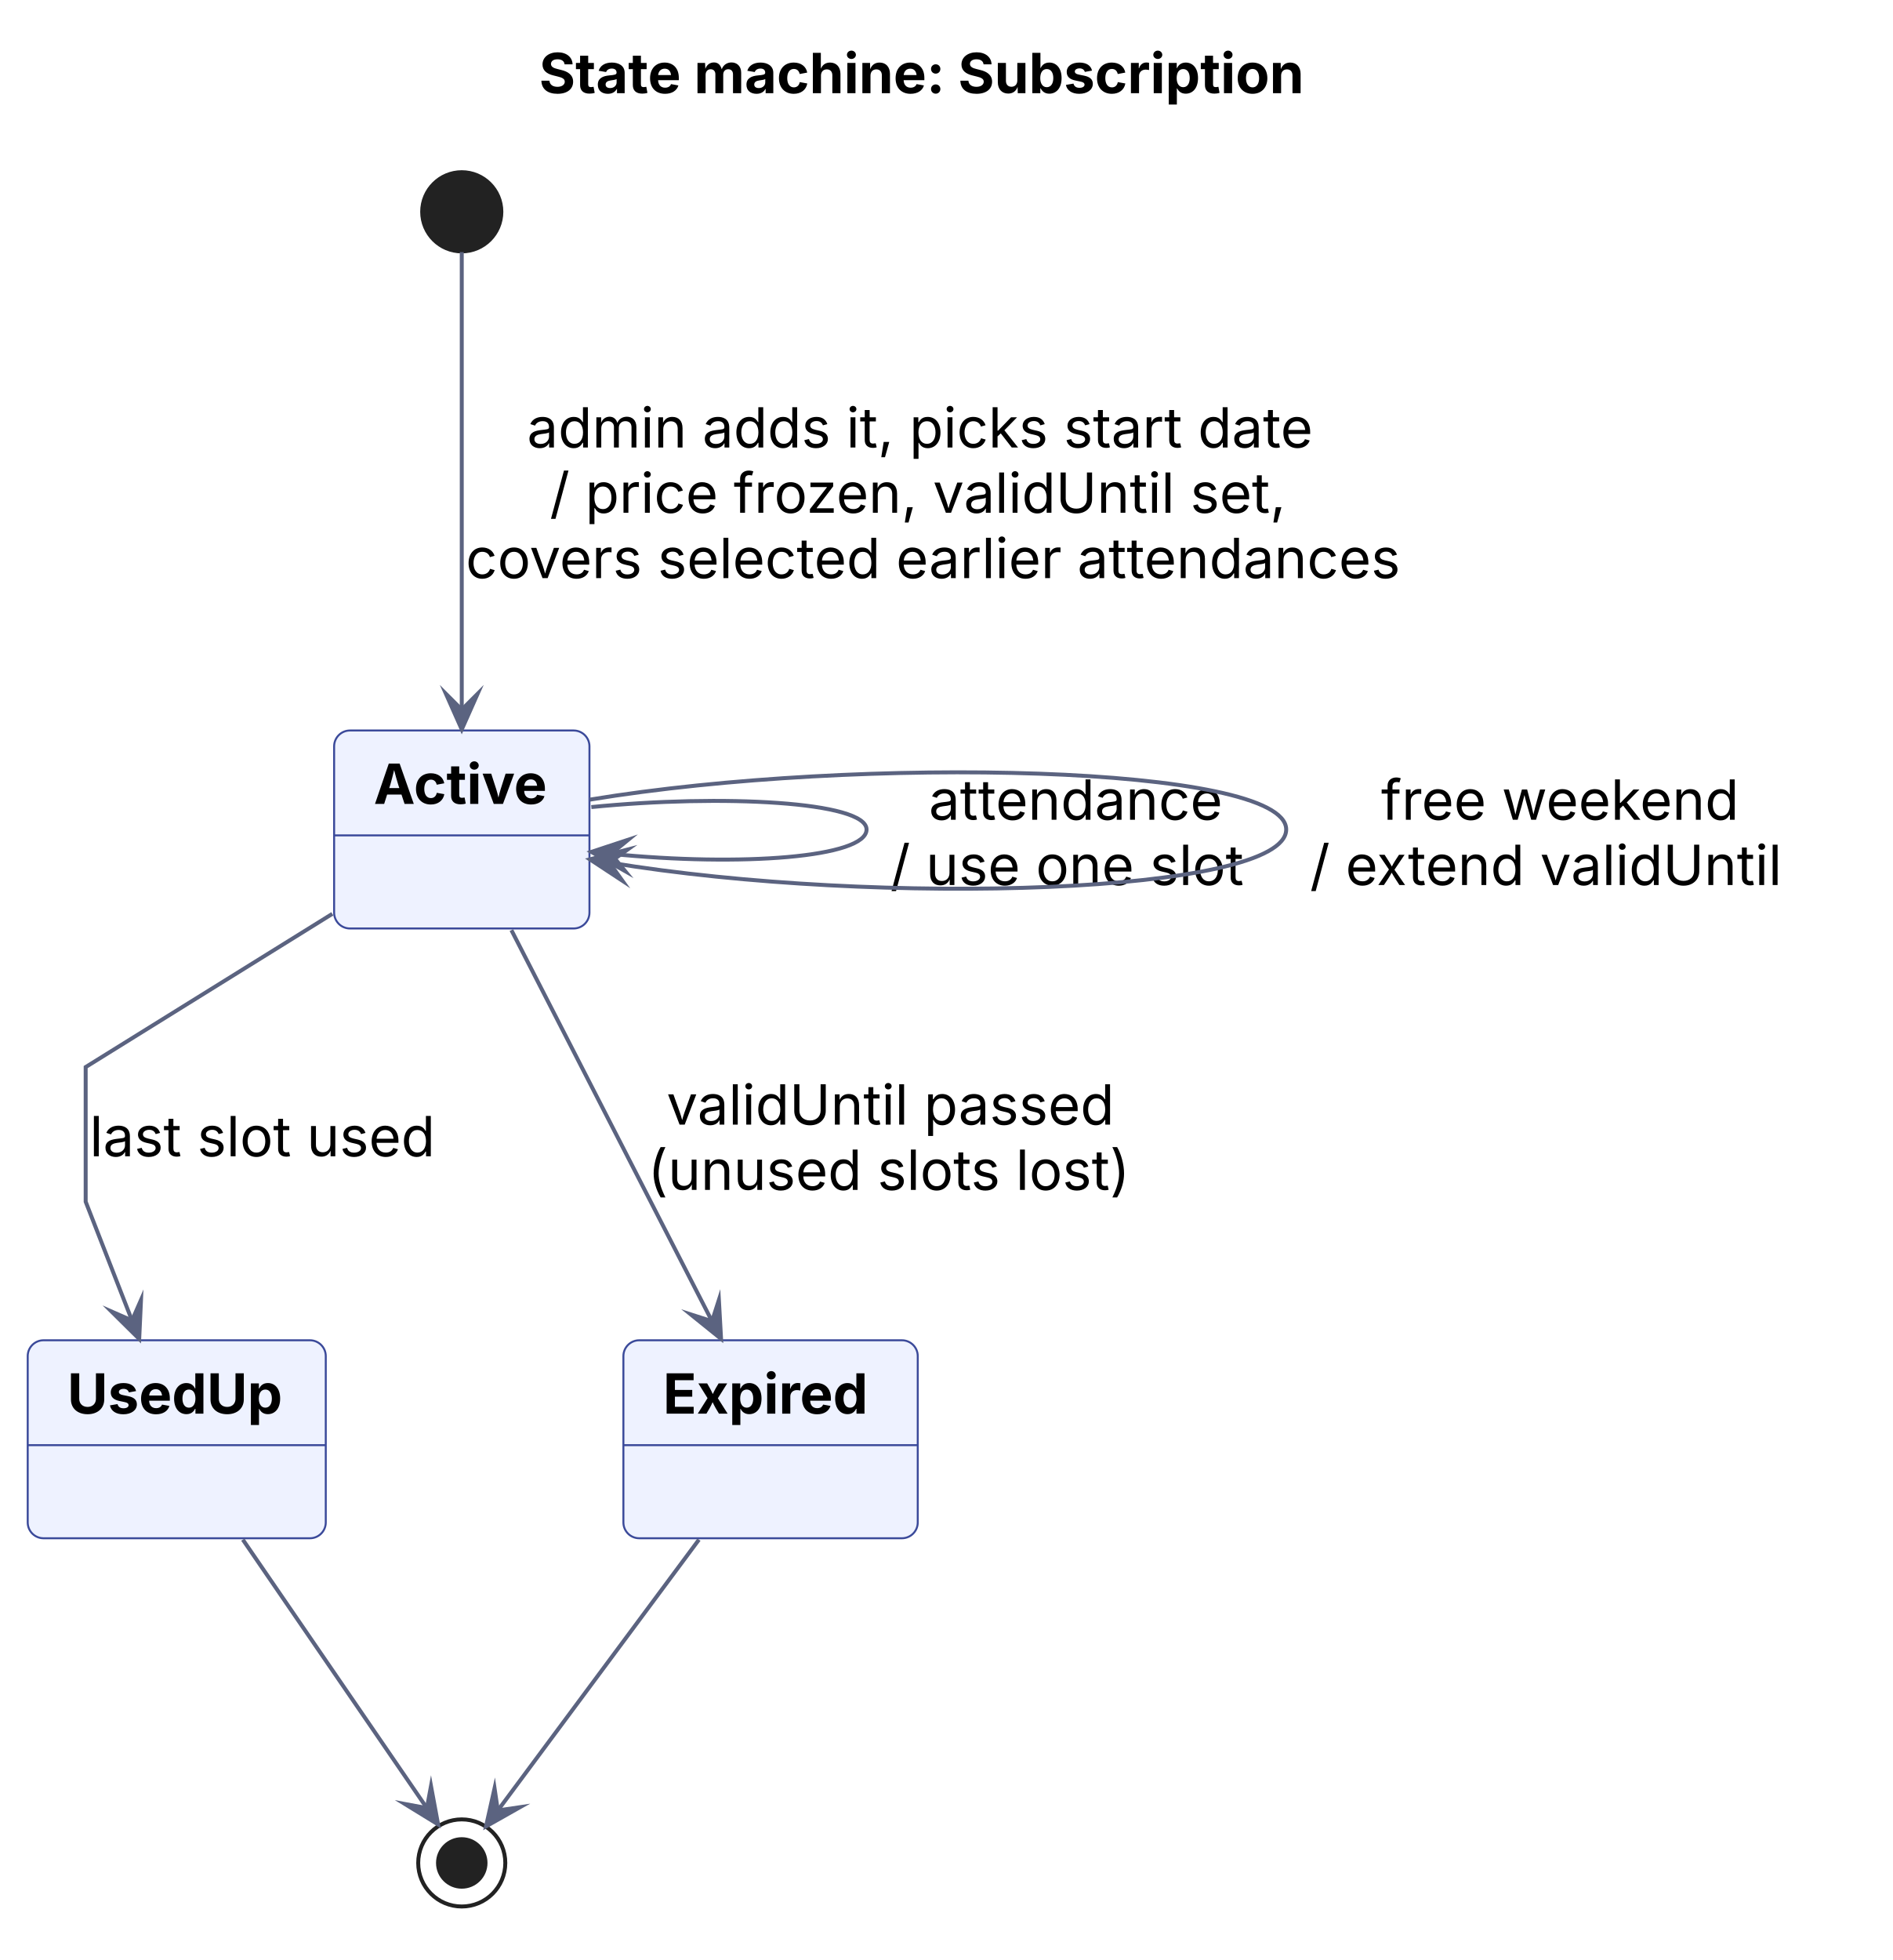
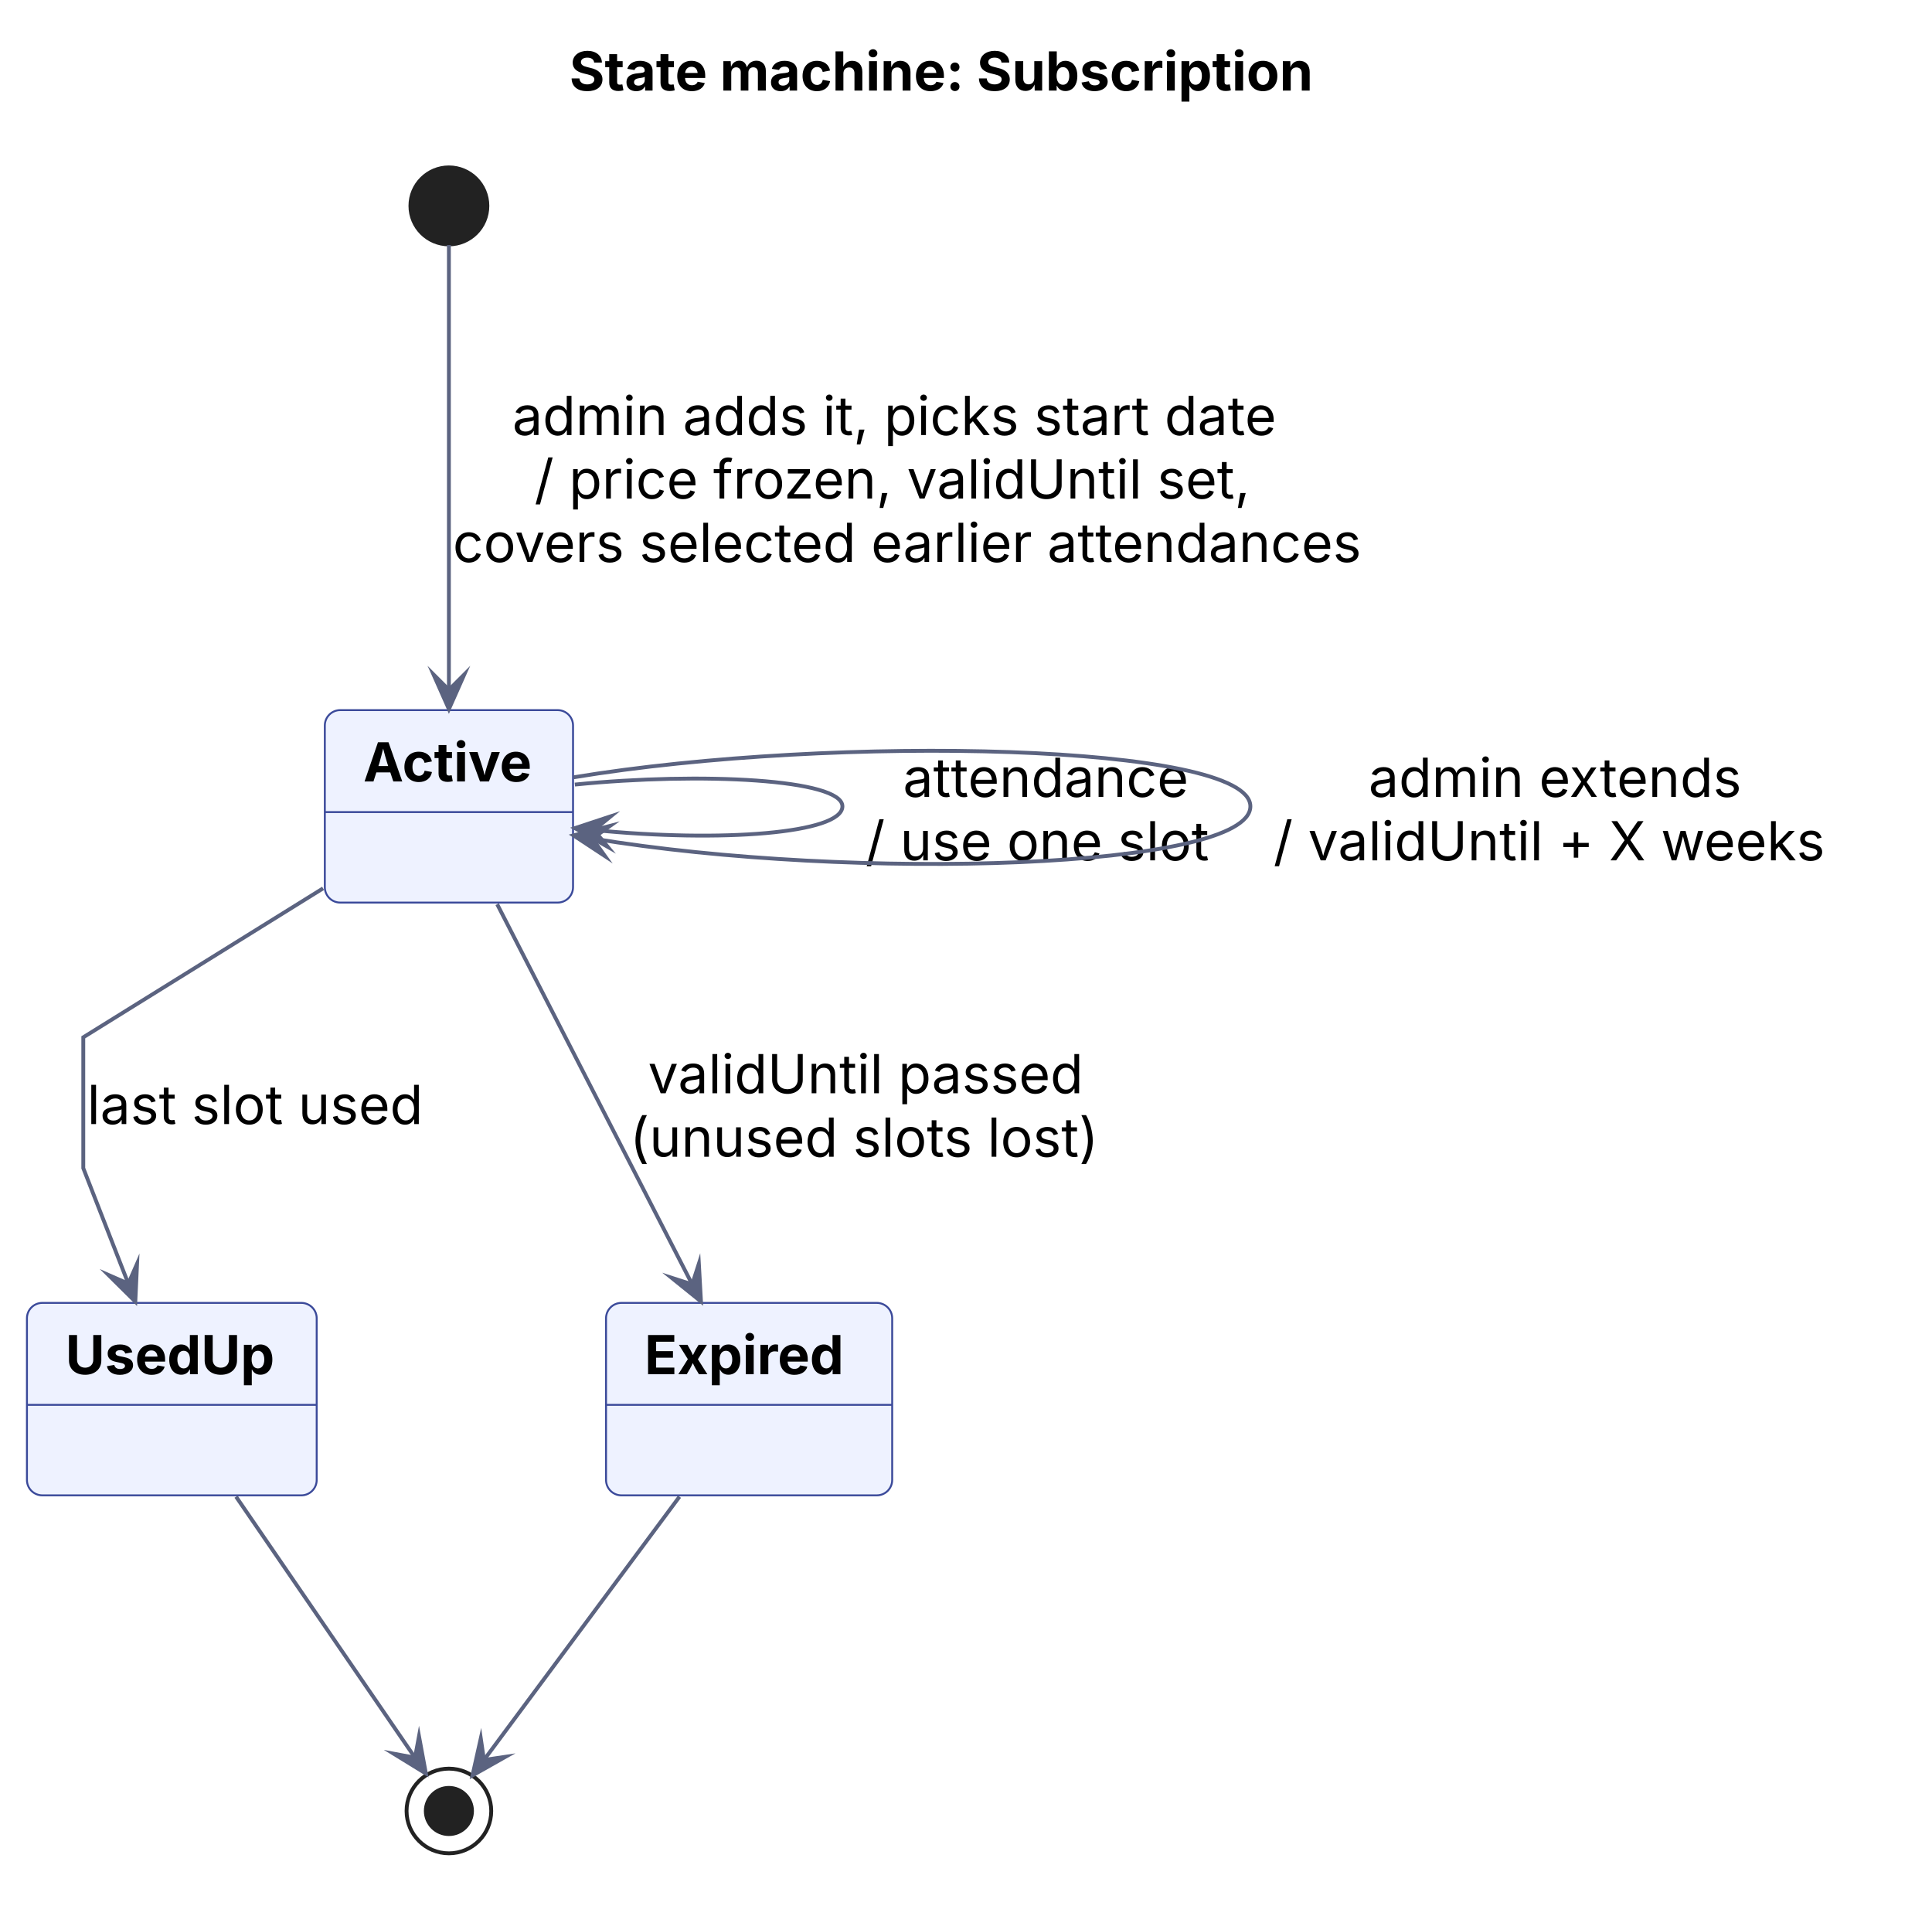
- <svg xmlns="http://www.w3.org/2000/svg" version="1.1" data-diagram-type="STATE" style="width:478px;height:495px;background:#FFFFFF;" width="478px" height="495px" viewBox="0 0 478 495" zoomAndPan="magnify" preserveAspectRatio="none" contentStyleType="text/css">
+ <svg xmlns="http://www.w3.org/2000/svg" version="1.1" data-diagram-type="STATE" style="width:502px;height:495px;background:#FFFFFF;" width="502px" height="495px" viewBox="0 0 502 495" zoomAndPan="magnify" preserveAspectRatio="none" contentStyleType="text/css">
  <defs />
  <g font-family="sans-serif" lengthAdjust="spacing">
    <g class="title" data-source-line="5">
-       <text x="136.177" y="23.535" fill="#000" font-size="14" textLength="199.261" font-weight="700" font-family="Inter">State machine: Subscription</text>
+       <text x="147.945" y="23.535" fill="#000" font-size="14" textLength="199.261" font-weight="700" font-family="Inter">State machine: Subscription</text>
    </g>
    <g class="start_entity" data-qualified-name=".start." id="ent0001" data-source-line="6">
      <ellipse cx="116.64" cy="53.488" rx="10" ry="10" fill="#222" style="stroke:#222;stroke-width:1;" />
    </g>
    <g class="entity" data-qualified-name="Active" id="ent0002" data-source-line="6">
      <rect x="84.4" y="184.488" width="64.495" height="50" fill="#EEF2FF" style="stroke:#3B4A9A;stroke-width:0.5;" rx="4" ry="4" />
      <line x1="84.4" y1="210.977" x2="148.895" y2="210.977" style="stroke:#3B4A9A;stroke-width:0.5;" />
      <text x="94.4" y="203.023" fill="#000" font-size="14" textLength="44.495" font-weight="700" font-family="Inter">Active</text>
    </g>
    <g class="entity" data-qualified-name="UsedUp" id="ent0006" data-source-line="9">
      <rect x="7" y="338.488" width="75.289" height="50" fill="#EEF2FF" style="stroke:#3B4A9A;stroke-width:0.5;" rx="4" ry="4" />
      <line x1="7" y1="364.977" x2="82.289" y2="364.977" style="stroke:#3B4A9A;stroke-width:0.5;" />
      <text x="17" y="357.023" fill="#000" font-size="14" textLength="55.289" font-weight="700" font-family="Inter">UsedUp</text>
    </g>
    <g class="entity" data-qualified-name="Expired" id="ent0008" data-source-line="10">
      <rect x="157.47" y="338.488" width="74.353" height="50" fill="#EEF2FF" style="stroke:#3B4A9A;stroke-width:0.5;" rx="4" ry="4" />
      <line x1="157.47" y1="364.977" x2="231.823" y2="364.977" style="stroke:#3B4A9A;stroke-width:0.5;" />
      <text x="167.47" y="357.023" fill="#000" font-size="14" textLength="54.353" font-weight="700" font-family="Inter">Expired</text>
    </g>
    <g class="end_entity" data-qualified-name=".end." id="ent0010" data-source-line="11">
      <ellipse cx="116.64" cy="470.488" rx="11" ry="11" fill="none" style="stroke:#222;stroke-width:1;" />
      <ellipse cx="116.64" cy="470.488" rx="6" ry="6" fill="#222" style="stroke:#222;stroke-width:1;" />
    </g>
    <g class="link" data-entity-1="ent0001" data-entity-2="ent0002" id="lnk3" data-source-line="6" data-link-type="dependency">
      <path d="M116.64,63.658 C116.64,87.038 116.64,144.448 116.64,179.228" style="stroke:#5B6380;stroke-width:1;" fill="none" id="*start*-to-Active" />
      <polygon points="116.64,184.228,120.64,175.228,116.64,179.228,112.64,175.228,116.64,184.228" fill="#5B6380" style="stroke:#5B6380;stroke-width:1;stroke-linejoin:miter;stroke-miterlimit:10;" />
      <text x="133.134" y="113.023" fill="#000" font-size="14" textLength="206.698" font-family="Inter">admin adds it, picks start date</text>
      <text x="138.862" y="129.512" fill="#000" font-size="14" textLength="195.241" font-family="Inter">/ price frozen, validUntil set,</text>
      <text x="117.64" y="146" fill="#000" font-size="14" textLength="237.686" font-family="Inter">covers selected earlier attendances</text>
    </g>
    <g class="link" data-entity-1="ent0002" data-entity-2="ent0002" id="lnk4" data-source-line="7" data-link-type="dependency">
      <path d="M149.37,203.828 C182.33,200.548 218.89,202.438 218.89,209.488 C218.89,216.538 187.305,218.923 154.345,215.643" style="stroke:#5B6380;stroke-width:1;" fill="none" id="Active-to-Active" />
      <polygon points="149.37,215.148,157.93,220.02,154.345,215.643,158.722,212.059,149.37,215.148" fill="#5B6380" style="stroke:#5B6380;stroke-width:1;stroke-linejoin:miter;stroke-miterlimit:10;" />
      <text x="234.624" y="207.023" fill="#000" font-size="14" textLength="74.895" font-family="Inter">attendance</text>
      <text x="224.89" y="223.512" fill="#000" font-size="14" textLength="94.363" font-family="Inter">/ use one slot</text>
    </g>
    <g class="link" data-entity-1="ent0002" data-entity-2="ent0002" id="lnk5" data-source-line="8" data-link-type="dependency">
      <path d="M149,201.948 C217.02,190.698 324.89,193.208 324.89,209.488 C324.89,225.768 221.953,229.094 153.933,217.844" style="stroke:#5B6380;stroke-width:1;" fill="none" id="Active-to-Active-1" />
      <polygon points="149,217.028,157.227,222.443,153.933,217.844,158.532,214.55,149,217.028" fill="#5B6380" style="stroke:#5B6380;stroke-width:1;stroke-linejoin:miter;stroke-miterlimit:10;" />
-       <text x="348.865" y="207.023" fill="#000" font-size="14" textLength="90.774" font-family="Inter">free weekend</text>
-       <text x="330.89" y="223.512" fill="#000" font-size="14" textLength="126.725" font-family="Inter">/ extend validUntil</text>
+       <text x="355.602" y="207.023" fill="#000" font-size="14" textLength="100.837" font-family="Inter">admin extends</text>
+       <text x="330.89" y="223.512" fill="#000" font-size="14" textLength="150.261" font-family="Inter">/ validUntil + X weeks</text>
    </g>
    <g class="link" data-entity-1="ent0002" data-entity-2="ent0006" id="lnk7" data-source-line="9" data-link-type="dependency">
      <path d="M83.95,230.788 C56.47,247.858 21.64,269.488 21.64,269.488 C21.64,269.488 21.64,303.488 21.64,303.488 C21.64,303.488 27.003,317.24 33.343,333.49" style="stroke:#5B6380;stroke-width:1;" fill="none" id="Active-to-UsedUp" />
      <polygon points="35.16,338.148,35.615,328.31,33.343,333.49,28.162,331.218,35.16,338.148" fill="#5B6380" style="stroke:#5B6380;stroke-width:1;stroke-linejoin:miter;stroke-miterlimit:10;" />
      <text x="22.64" y="292.023" fill="#000" font-size="14" textLength="90.467" font-family="Inter">last slot used</text>
    </g>
    <g class="link" data-entity-1="ent0002" data-entity-2="ent0008" id="lnk9" data-source-line="10" data-link-type="dependency">
      <path d="M129.18,234.908 C143.73,263.278 165.318,305.34 179.858,333.68" style="stroke:#5B6380;stroke-width:1;" fill="none" id="Active-to-Expired" />
      <polygon points="182.14,338.128,181.591,328.295,179.858,333.68,174.473,331.947,182.14,338.128" fill="#5B6380" style="stroke:#5B6380;stroke-width:1;stroke-linejoin:miter;stroke-miterlimit:10;" />
      <text x="168.378" y="284.023" fill="#000" font-size="14" textLength="115.459" font-family="Inter">validUntil passed</text>
      <text x="163.63" y="300.512" fill="#000" font-size="14" textLength="124.954" font-family="Inter">(unused slots lost)</text>
    </g>
    <g class="link" data-entity-1="ent0006" data-entity-2="ent0010" id="lnk11" data-source-line="11" data-link-type="dependency">
      <path d="M61.34,388.838 C77.13,411.858 97.123,441.015 107.833,456.635" style="stroke:#5B6380;stroke-width:1;" fill="none" id="UsedUp-to-*end*" />
      <polygon points="110.66,460.758,108.87,451.074,107.833,456.635,102.272,455.598,110.66,460.758" fill="#5B6380" style="stroke:#5B6380;stroke-width:1;stroke-linejoin:miter;stroke-miterlimit:10;" />
    </g>
    <g class="link" data-entity-1="ent0008" data-entity-2="ent0010" id="lnk12" data-source-line="12" data-link-type="dependency">
      <path d="M176.55,388.838 C159.27,412.108 137.19,441.824 125.75,457.234" style="stroke:#5B6380;stroke-width:1;" fill="none" id="Expired-to-*end*" />
      <polygon points="122.77,461.248,131.346,456.406,125.75,457.234,124.923,451.638,122.77,461.248" fill="#5B6380" style="stroke:#5B6380;stroke-width:1;stroke-linejoin:miter;stroke-miterlimit:10;" />
    </g>
  </g>
</svg>
